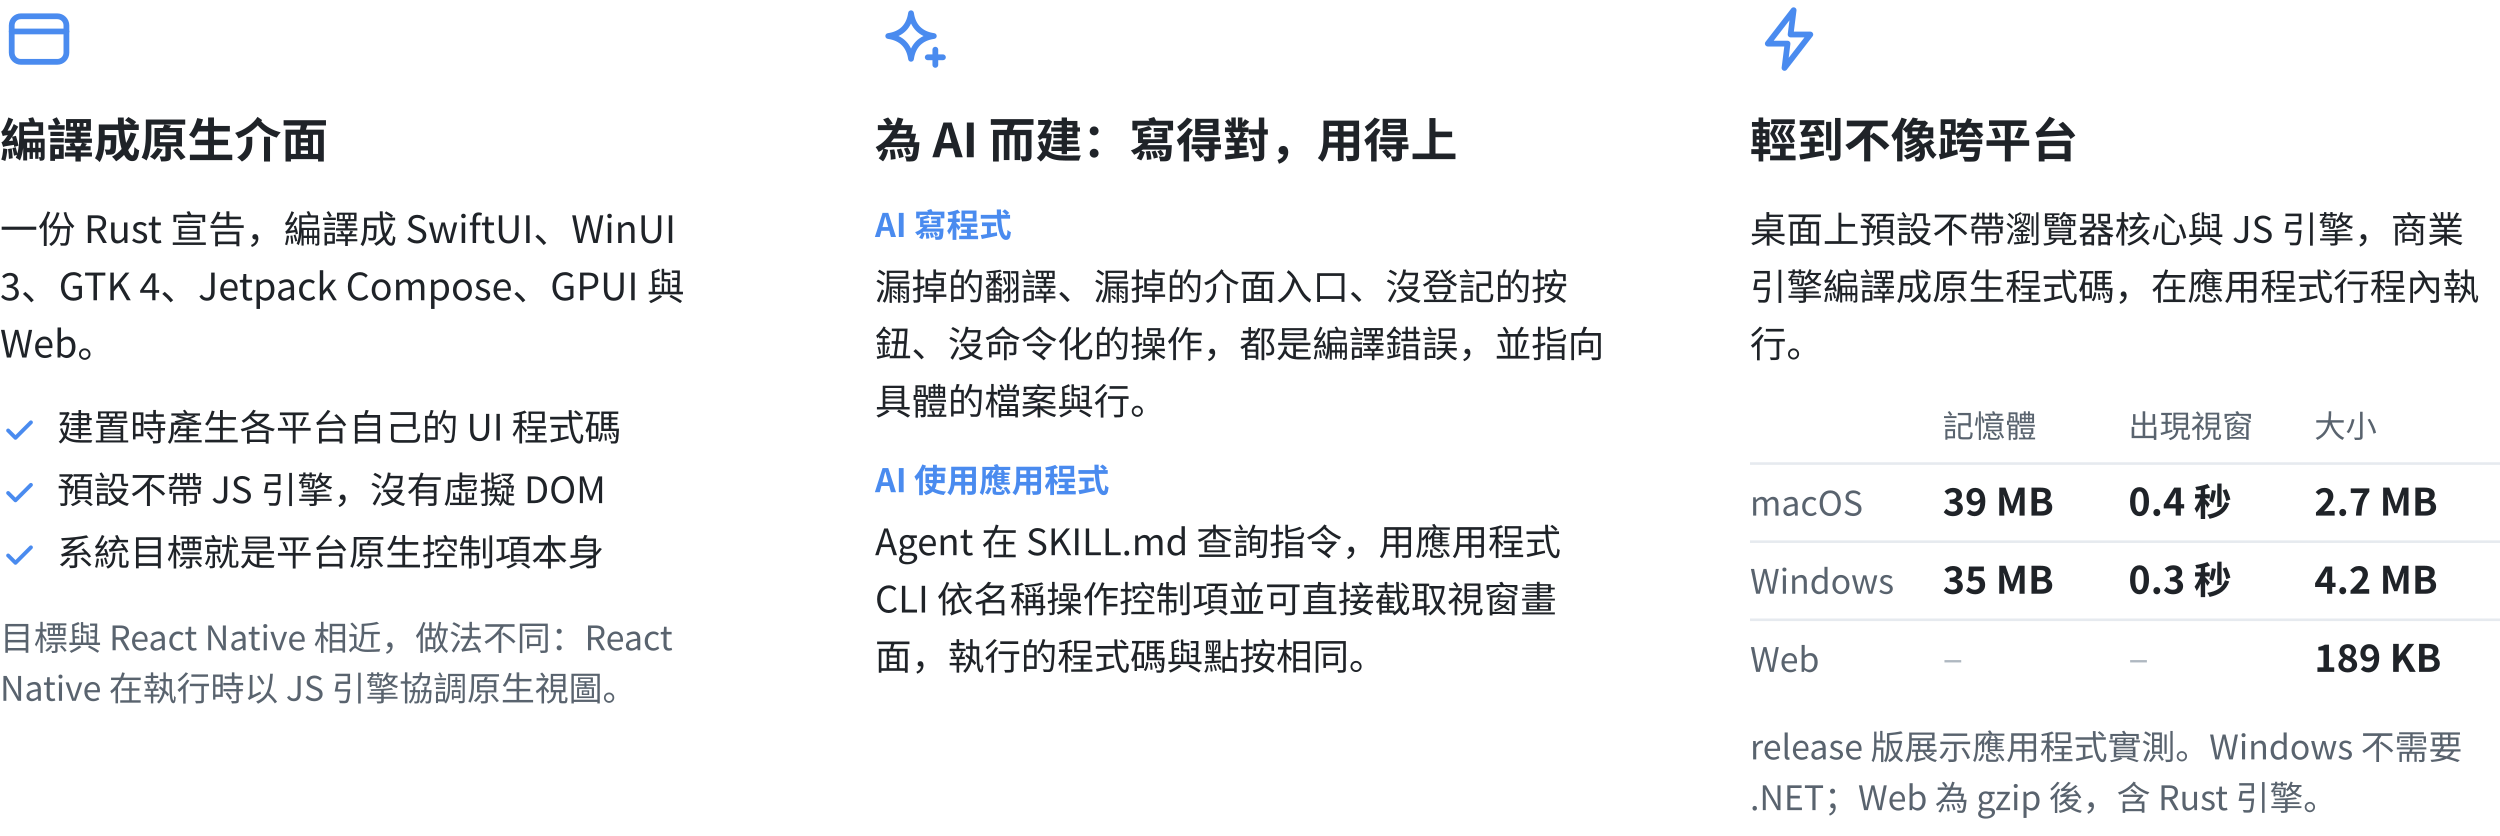
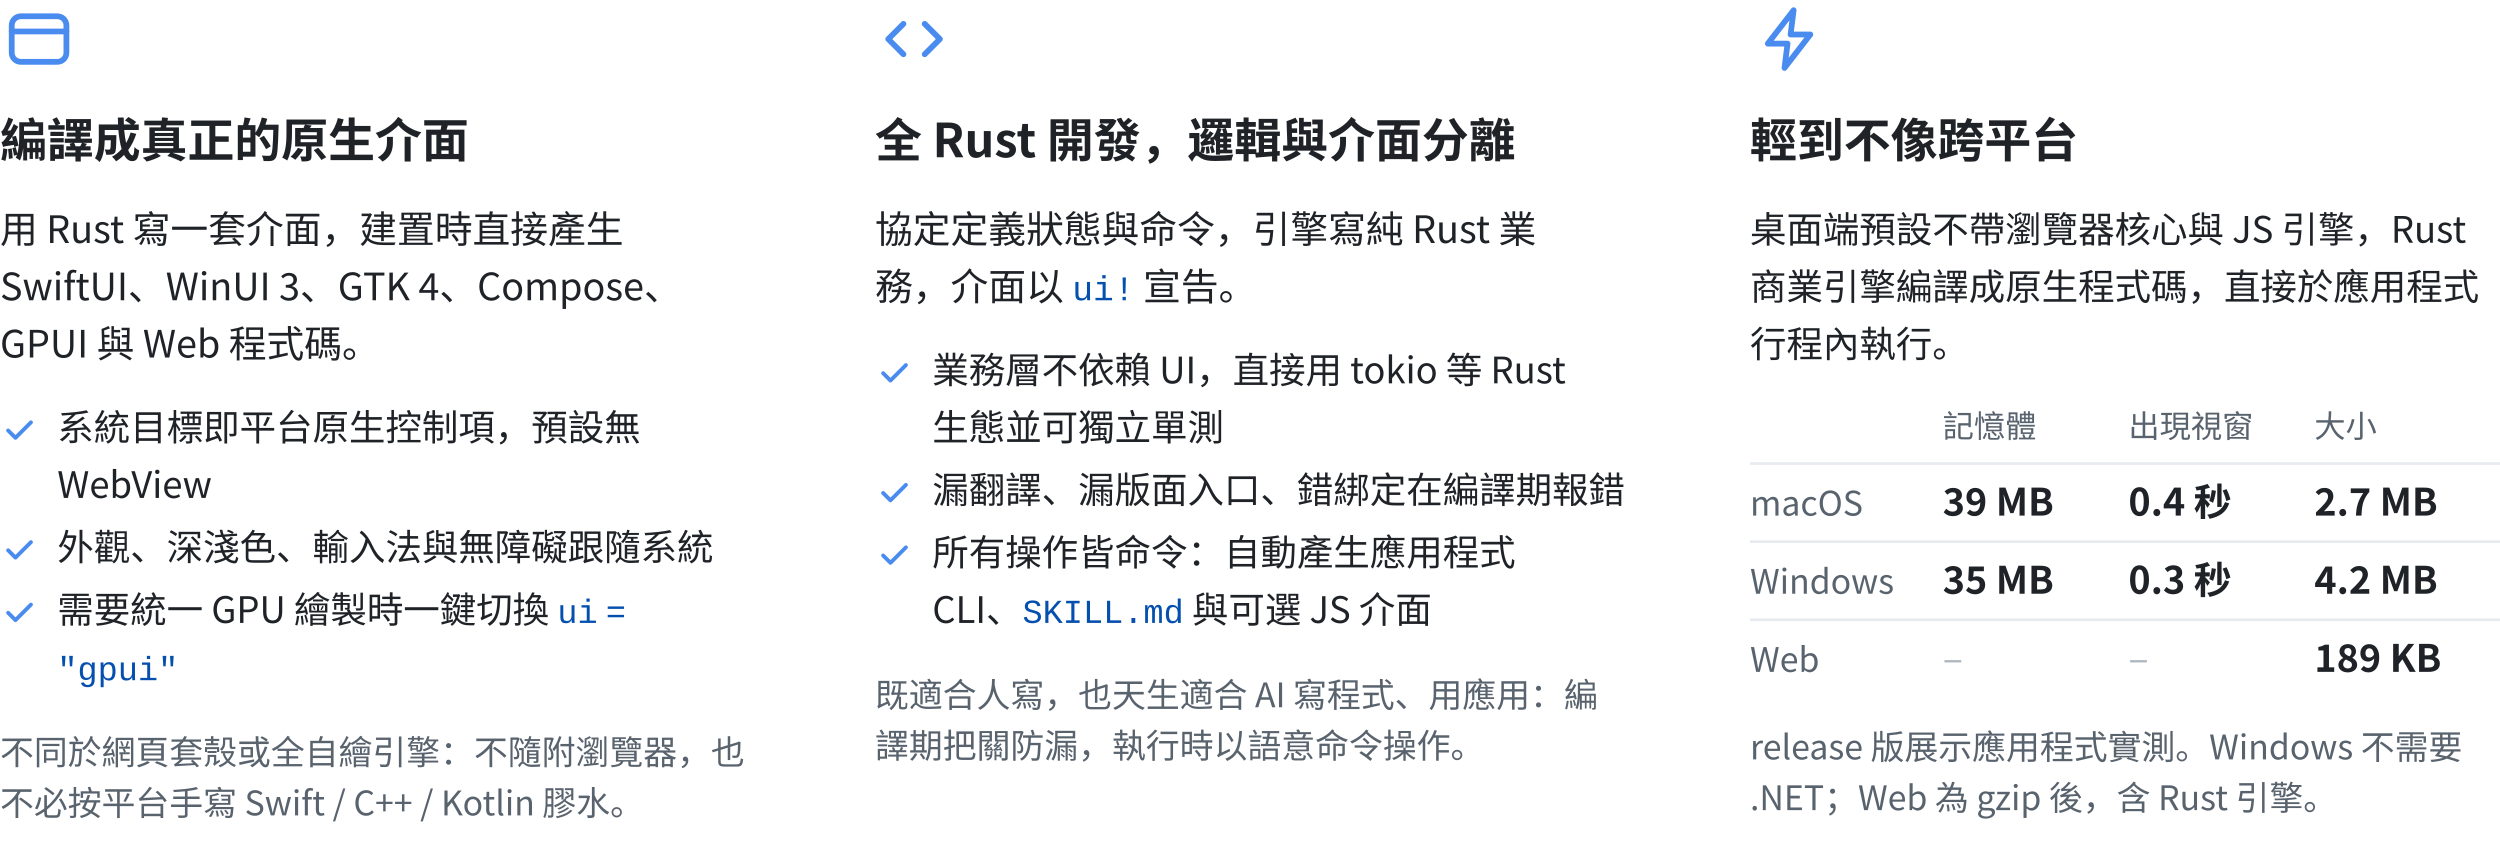
- <svg xmlns="http://www.w3.org/2000/svg" viewBox="0 0 960 321" width="960" height="321" font-family="-apple-system, BlinkMacSystemFont, 'Segoe UI', 'PingFang SC', 'Hiragino Sans GB', 'Microsoft YaHei', 'Noto Sans CJK SC', 'Helvetica Neue', Arial, sans-serif">
+ <svg xmlns="http://www.w3.org/2000/svg" viewBox="0 0 960 323" width="960" height="323" font-family="-apple-system, BlinkMacSystemFont, 'Segoe UI', 'PingFang SC', 'Hiragino Sans GB', 'Microsoft YaHei', 'Noto Sans CJK SC', 'Helvetica Neue', Arial, sans-serif">
  <defs>
    <symbol id="bern-logo" viewBox="0 0 1024 1024">
      <defs>
        <clipPath id="bern-symbol-disc">
          <circle cx="512" cy="512" r="512" />
        </clipPath>
      </defs>
      <g clip-path="url(#bern-symbol-disc)">
        <rect width="1024" height="1024" fill="#4A8BEF" />
        <path fill="#24324D" d="M 290.4 372.1 C 270.7 579.3 309.8 827.6 392.0 1060.0 L 1100 1100 L 1060.0 880.0 C 1013.0 692.2 904.4 451.5 684.3 270.5 A 14 14 0 0 0 662.4 286.5 C 693.7 364.2 711.6 444.8 715.3 529.4 A 36 36 0 0 1 691.6 564.9 C 620.6 590.7 549.5 616.5 478.5 642.4 A 36 36 0 0 1 436.0 628.1 C 383.8 547.6 344.6 461.1 317.8 369.5 A 14 14 0 0 0 290.4 372.1 Z" />
        <ellipse rx="22" ry="36" fill="#E8F4FF" transform="translate(520 760) rotate(-20)" />
        <ellipse rx="22" ry="36" fill="#E8F4FF" transform="translate(748 668) rotate(-20)" />
      </g>
    </symbol>
  </defs>
  <g transform="translate(0.0 0.0)">
    <g transform="translate(1.0 1.0) scale(1.1667)" fill="none" stroke="#4A8BEF" stroke-width="1.9" stroke-linecap="round" stroke-linejoin="round" color="#4A8BEF">
      <rect x="3" y="4.5" width="18" height="15" rx="3" />
      <path d="M3 9.5h18" />
    </g>
-     <text x="0.0" y="60.4" font-size="18" fill="#1F2328" font-weight="700">編譯成原生介面</text>
-     <text x="0.0" y="93.3" font-size="14.5" fill="#1F2328">一份 Rust 宣告，編譯成 SwiftUI、WinUI</text>
-     <text x="0.0" y="115.3" font-size="14.5" fill="#1F2328">3、GTK 4、Jetpack Compose、GPUI 與</text>
-     <text x="0.0" y="137.3" font-size="14.5" fill="#1F2328">Web。</text>
+     <text x="0.0" y="60.4" font-size="18" fill="#1F2328" font-weight="700">編譯成真正的原生介面</text>
+     <text x="0.0" y="93.3" font-size="14.5" fill="#1F2328">用 Rust 寫一套介面，建置時直接產生</text>
+     <text x="0.0" y="115.3" font-size="14.5" fill="#1F2328">SwiftUI、WinUI 3、GTK 4、Compose、</text>
+     <text x="0.0" y="137.3" font-size="14.5" fill="#1F2328">GPUI 與 Web 程式碼。</text>
    <g transform="translate(0.0 157.5) scale(0.625)" fill="none" stroke="#4A8BEF" stroke-width="2.4" stroke-linecap="round" stroke-linejoin="round" color="#4A8BEF">
      <path d="m5 12.5 4.5 4.5L19 7.5" />
    </g>
-     <text x="22.0" y="169.2" font-size="14" fill="#1F2328">建置時產生各平台自己的 UI 程式碼</text>
+     <text x="22.0" y="169.2" font-size="14" fill="#1F2328">系統目標即平台原生控制項，預設無</text>
+     <text x="22.0" y="191.2" font-size="14" fill="#1F2328">WebView</text>
+     <g transform="translate(0.0 203.5) scale(0.625)" fill="none" stroke="#4A8BEF" stroke-width="2.4" stroke-linecap="round" stroke-linejoin="round" color="#4A8BEF">
+       <path d="m5 12.5 4.5 4.5L19 7.5" />
+     </g>
+     <text x="22.0" y="215.2" font-size="14" fill="#1F2328">外觀、深淺色、輸入法與無障礙跟隨系統</text>
+     <g transform="translate(0.0 227.5) scale(0.625)" fill="none" stroke="#4A8BEF" stroke-width="2.4" stroke-linecap="round" stroke-linejoin="round" color="#4A8BEF">
+       <path d="m5 12.5 4.5 4.5L19 7.5" />
+     </g>
+     <text x="22.0" y="239.2" font-size="14" fill="#1F2328">需要統一 GPU 繪製時一鍵切換 <tspan font-family="ui-monospace, SFMono-Regular, Menlo, Consolas, 'Liberation Mono', monospace" font-size="12.9" fill="#0550AE">ui</tspan>
+       <tspan font-family="ui-monospace, SFMono-Regular, Menlo, Consolas, 'Liberation Mono', monospace" font-size="12.9" fill="#0550AE">=</tspan>
+     </text>
+     <text x="22.0" y="261.2" font-size="14" fill="#1F2328">
+       <tspan font-family="ui-monospace, SFMono-Regular, Menlo, Consolas, 'Liberation Mono', monospace" font-size="12.9" fill="#0550AE">"gpui"</tspan>
+     </text>
+     <text x="0.0" y="293.6" font-size="13" fill="#59636E">不同於網頁套殼或全自繪引擎：不隨附瀏覽器，也</text>
+     <text x="0.0" y="313.1" font-size="13" fill="#59636E">不必按平台手寫 Swift / C++ / Kotlin 膠水。</text>
+   </g>
+   <g transform="translate(336.0 0.0)">
+     <g transform="translate(1.0 1.0) scale(1.1667)" fill="none" stroke="#4A8BEF" stroke-width="1.9" stroke-linecap="round" stroke-linejoin="round" color="#4A8BEF">
+       <path d="M8.5 7 3.5 12l5 5M15.5 7l5 5-5 5" />
+     </g>
+     <text x="0.0" y="60.4" font-size="18" fill="#1F2328" font-weight="700">全 Rust 開發，邏輯與介面分離</text>
+     <text x="0.0" y="93.3" font-size="14.5" fill="#1F2328">協定定義狀態與命令，引擎寫純 Rust 業</text>
+     <text x="0.0" y="115.3" font-size="14.5" fill="#1F2328">務，介面以 <tspan font-family="ui-monospace, SFMono-Regular, Menlo, Consolas, 'Liberation Mono', monospace" font-size="13.3" fill="#0550AE">ui!</tspan> 宣告。</text>
+     <g transform="translate(0.0 135.5) scale(0.625)" fill="none" stroke="#4A8BEF" stroke-width="2.4" stroke-linecap="round" stroke-linejoin="round" color="#4A8BEF">
+       <path d="m5 12.5 4.5 4.5L19 7.5" />
+     </g>
+     <text x="22.0" y="147.2" font-size="14" fill="#1F2328">業務層不依賴 UI，直接用 tokio 等 Rust</text>
+     <text x="22.0" y="169.2" font-size="14" fill="#1F2328">生態並可獨立單測</text>
    <g transform="translate(0.0 181.5) scale(0.625)" fill="none" stroke="#4A8BEF" stroke-width="2.4" stroke-linecap="round" stroke-linejoin="round" color="#4A8BEF">
      <path d="m5 12.5 4.5 4.5L19 7.5" />
    </g>
-     <text x="22.0" y="193.2" font-size="14" fill="#1F2328">預設不帶 JS 引擎，沒有虛擬 DOM</text>
+     <text x="22.0" y="193.2" font-size="14" fill="#1F2328">漏翻譯、漏版面入口、錯綁定在編譯期報錯</text>
    <g transform="translate(0.0 205.5) scale(0.625)" fill="none" stroke="#4A8BEF" stroke-width="2.4" stroke-linecap="round" stroke-linejoin="round" color="#4A8BEF">
      <path d="m5 12.5 4.5 4.5L19 7.5" />
    </g>
-     <text x="22.0" y="217.2" font-size="14" fill="#1F2328">系統目標就是平台原生控制項本身</text>
-     <text x="0.0" y="249.7" font-size="13" fill="#59636E">目標與 React Native 相近，做法不同：React</text>
-     <text x="0.0" y="269.1" font-size="13" fill="#59636E">Native 在執行時以 JS 引擎協調原生視圖。</text>
-   </g>
-   <g transform="translate(336.0 0.0)">
-     <g transform="translate(1.0 1.0) scale(1.1667)" fill="none" stroke="#4A8BEF" stroke-width="1.9" stroke-linecap="round" stroke-linejoin="round" color="#4A8BEF">
-       <path d="M11 3.5c.6 4.3 3.2 6.9 7.5 7.5-4.3.6-6.9 3.2-7.5 7.5-.6-4.3-3.2-6.9-7.5-7.5 4.3-.6 6.9-3.2 7.5-7.5z" />
-       <path d="M19 15.5v5M16.5 18h5" />
-     </g>
-     <text x="0.0" y="60.4" font-size="18" fill="#1F2328" font-weight="700">為 AI 而建：寫得對，用得上</text>
-     <text x="0.0" y="91.0" font-size="12.5" font-weight="700" fill="#4A8BEF">AI 寫程式</text>
-     <text x="0.0" y="115.2" font-size="14" fill="#1F2328">漏掉的翻譯、漏掉的介面入口、沒登記的按</text>
-     <text x="0.0" y="137.2" font-size="14" fill="#1F2328">鈕、沒命令化的操作，都是編譯錯誤，並指向</text>
-     <text x="0.0" y="159.2" font-size="14" fill="#1F2328">具體的檔案與行。</text>
-     <text x="0.0" y="189.0" font-size="12.5" font-weight="700" fill="#4A8BEF">AI 使用應用程式</text>
-     <text x="0.0" y="213.2" font-size="14" fill="#1F2328">Agent 在 SKILL.md 查詢指令，用應用程式</text>
-     <text x="0.0" y="235.2" font-size="14" fill="#1F2328">CLI 依名稱操作控制項並可直接截取視窗畫</text>
-     <text x="0.0" y="257.2" font-size="14" fill="#1F2328">面，執行的程式碼與點按相同。</text>
+     <text x="22.0" y="217.2" font-size="14" fill="#1F2328">所有操作皆命令：自動產生應用程式</text>
+     <text x="22.0" y="239.2" font-size="14" fill="#1F2328">CLI、<tspan font-family="ui-monospace, SFMono-Regular, Menlo, Consolas, 'Liberation Mono', monospace" font-size="12.9" fill="#0550AE">SKILL.md</tspan> 與可選 JS 介面</text>
+     <text x="0.0" y="271.6" font-size="13" fill="#59636E">既適合人寫，也天生適合 AI 寫程式、用應用：編</text>
+     <text x="0.0" y="291.1" font-size="13" fill="#59636E">譯期把關防漏，執行時以語意命令操作。</text>
  </g>
  <g transform="translate(672.0 0.0)">
    <g transform="translate(1.0 1.0) scale(1.1667)" fill="none" stroke="#4A8BEF" stroke-width="1.9" stroke-linecap="round" stroke-linejoin="round" color="#4A8BEF">
      <path d="M13.5 2.5 5 13.5h6.5l-1 8 8.5-11h-6.5z" />
    </g>
    <text x="0.0" y="60.4" font-size="18" fill="#1F2328" font-weight="700">輕到不像跨平台</text>
-     <text x="0.0" y="93.2" font-size="14" fill="#1F2328">桌面上預設不帶瀏覽器核心與 JS 引擎，商業</text>
-     <text x="0.0" y="115.2" font-size="14" fill="#1F2328">引擎編譯成原生程式碼，在應用程式行程內執</text>
-     <text x="0.0" y="137.2" font-size="14" fill="#1F2328">行。</text>
+     <text x="0.0" y="93.2" font-size="14" fill="#1F2328">桌面端預設不帶瀏覽器核心與 JS 引擎，Rust</text>
+     <text x="0.0" y="115.2" font-size="14" fill="#1F2328">商業引擎編譯成原生程式碼，直接於應用程式</text>
+     <text x="0.0" y="137.2" font-size="14" fill="#1F2328">行程內執行。</text>
    <text x="74.0" y="168" font-size="12" fill="#59636E">記憶體</text>
    <text x="145.3" y="168" font-size="12" fill="#59636E">出現視窗</text>
    <text x="216.7" y="168" font-size="12" fill="#59636E">大小</text>
    <line x1="0" y1="178.0" x2="288.0" y2="178.0" stroke="#E6EAEF" />
    <text x="0" y="198.0" font-size="13" fill="#59636E">macOS</text>
    <text x="74.0" y="198.0" font-size="14.5" font-weight="700" fill="#1F2328">39 MB</text>
    <text x="145.3" y="198.0" font-size="14.5" font-weight="700" fill="#1F2328">0.4 秒</text>
    <text x="216.7" y="198.0" font-size="14.5" font-weight="700" fill="#1F2328">2.7 MB</text>
    <line x1="0" y1="208.0" x2="288.0" y2="208.0" stroke="#E6EAEF" />
    <text x="0" y="228.0" font-size="13" fill="#59636E">Windows</text>
    <text x="74.0" y="228.0" font-size="14.5" font-weight="700" fill="#1F2328">35 MB</text>
    <text x="145.3" y="228.0" font-size="14.5" font-weight="700" fill="#1F2328">0.3 秒</text>
    <text x="216.7" y="228.0" font-size="14.5" font-weight="700" fill="#1F2328">4.2 MB</text>
    <line x1="0" y1="238.0" x2="288.0" y2="238.0" stroke="#E6EAEF" />
    <text x="0" y="258.0" font-size="13" fill="#59636E">Web</text>
    <text x="74.0" y="258.0" font-size="14.5" font-weight="400" fill="#AFB8C1">–</text>
    <text x="145.3" y="258.0" font-size="14.5" font-weight="400" fill="#AFB8C1">–</text>
    <text x="216.7" y="258.0" font-size="14.5" font-weight="700" fill="#1F2328">189 KB</text>
    <text x="0.0" y="291.6" font-size="13" fill="#59636E">release 版展示應用程式實測。Windows 不需要</text>
    <text x="0.0" y="311.1" font-size="13" fill="#59636E">.NET；Web 為 gzip 後，含 Rust 引擎。</text>
  </g>
</svg>
